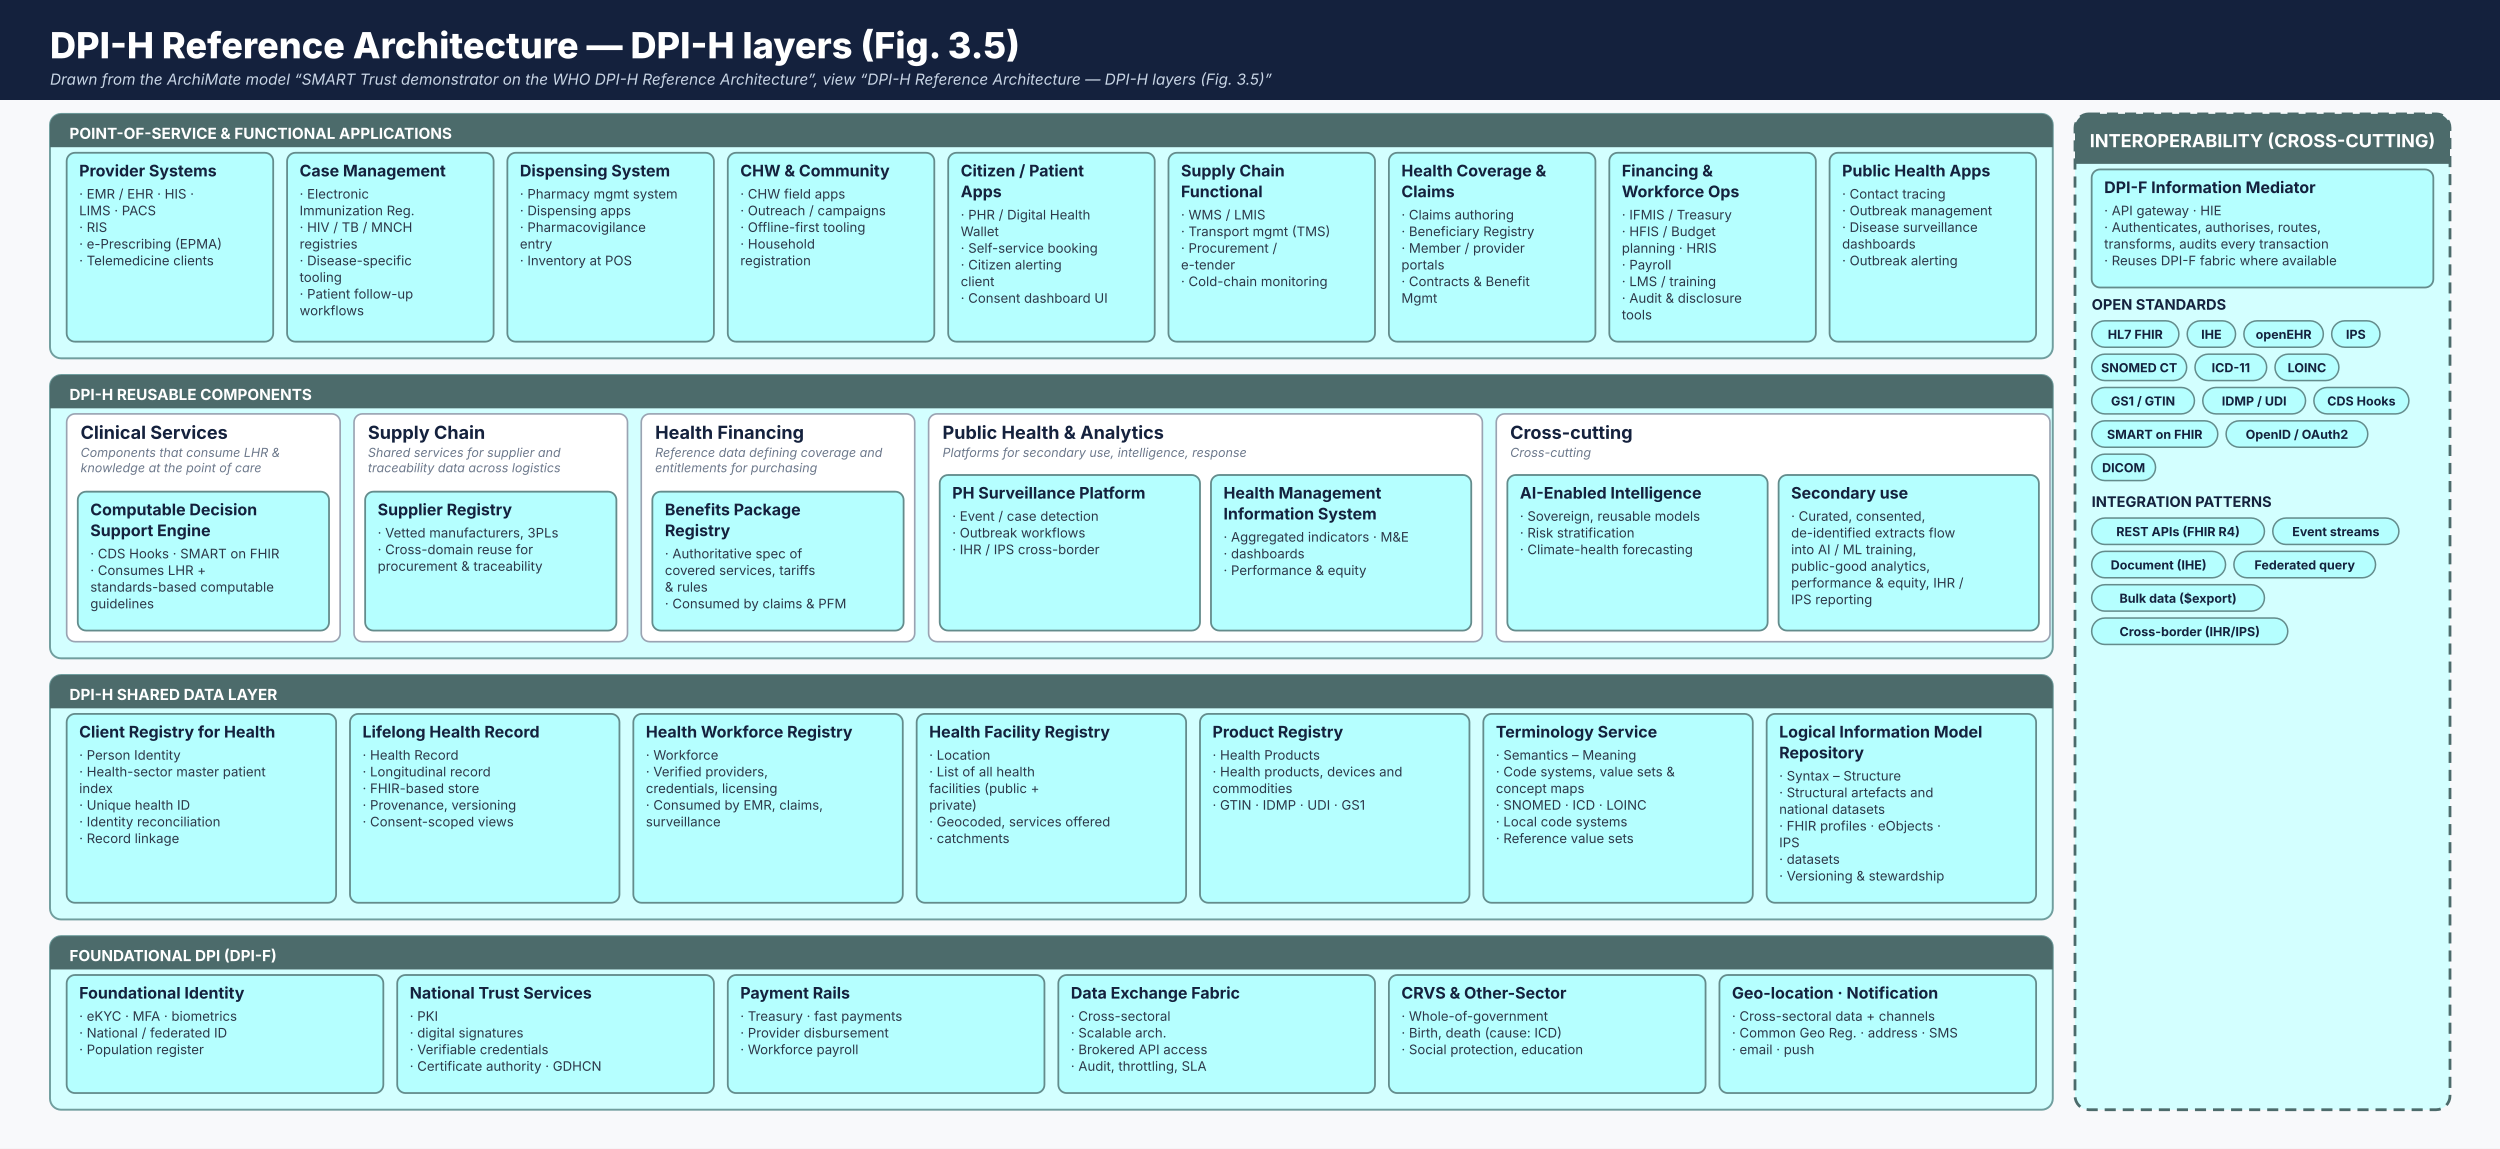
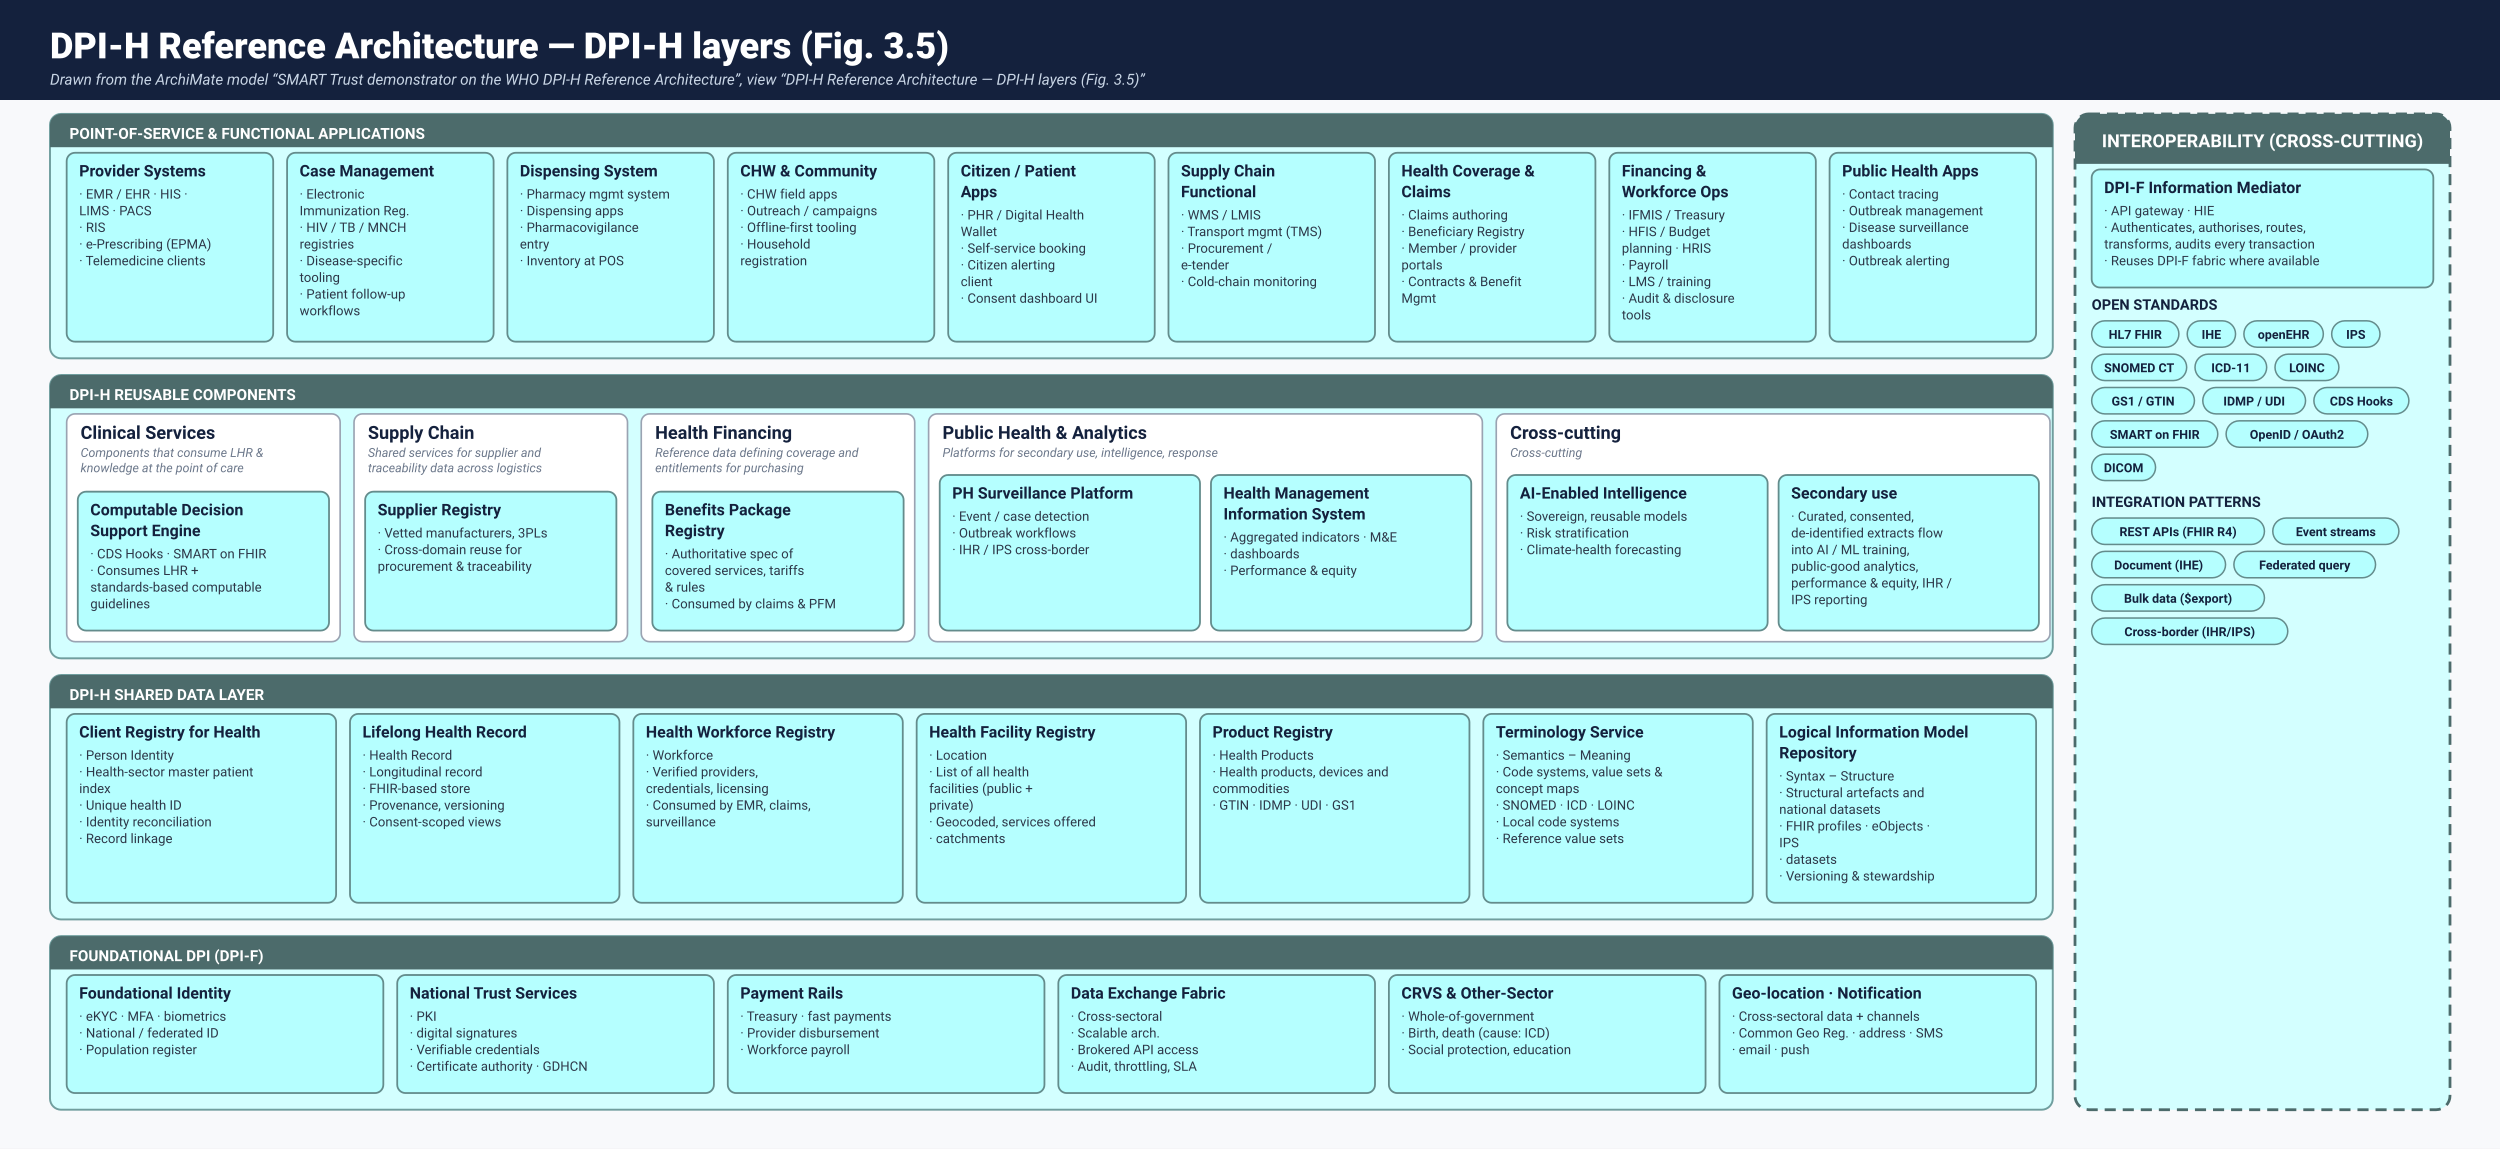
- <svg xmlns="http://www.w3.org/2000/svg" width="1800" height="827" viewBox="0 0 1800 827" font-family="Inter, &quot;Segoe UI&quot;, system-ui, -apple-system, Helvetica, Arial, sans-serif" role="img" aria-label="DPI-H Reference Architecture — DPI-H layers (Fig. 3.5)">
+ <svg xmlns="http://www.w3.org/2000/svg" width="1800" height="827" viewBox="0 0 1800 827" font-family="system-ui, -apple-system, &quot;Segoe UI&quot;, Roboto, &quot;Helvetica Neue&quot;, Arial, &quot;Noto Sans&quot;, sans-serif" role="img" aria-label="DPI-H Reference Architecture — DPI-H layers (Fig. 3.5)">
  <rect width="1800" height="827" fill="#f8f9fb" />
  <rect width="1800" height="72" fill="#14213d" />
  <text x="36" y="42" font-size="26" font-weight="800" fill="#ffffff">DPI-H Reference Architecture — DPI-H layers (Fig. 3.5)</text>
  <text x="36" y="61" font-size="11" fill="#c9d6e6" font-style="italic">Drawn from the ArchiMate model “SMART Trust demonstrator on the WHO DPI-H Reference Architecture”, view “DPI-H Reference Architecture — DPI-H layers (Fig. 3.5)”</text>
  <rect x="36.0" y="82.0" width="1442.0" height="176.0" rx="8" fill="#d3ffff" stroke="#709e9e" stroke-width="1.4" />
  <path d="M36 90 a8 8 0 0 1 8 -8 h1426 a8 8 0 0 1 8 8 v16 h-1442 z" fill="#4c6b6b" />
  <text x="50.0" y="100.0" font-size="11" font-weight="700" fill="#ffffff" text-anchor="start">POINT-OF-SERVICE &amp; FUNCTIONAL APPLICATIONS</text>
  <a href="../../../en/smart-trust-demo/archimate/0.1.0/element/provider-systems/" target="_top">
    <rect x="48.0" y="110.0" width="148.7" height="136.0" rx="6" fill="#b5ffff" stroke="#648c8c" stroke-width="1.3" />
    <text x="57.0" y="127.0" font-size="11.5" font-weight="700" fill="#14213d" text-anchor="start">Provider Systems</text>
    <text x="57.0" y="143.0" font-size="9.5" font-weight="400" fill="#2d3748" text-anchor="start">· EMR / EHR · HIS ·</text>
    <text x="57.0" y="155.0" font-size="9.5" font-weight="400" fill="#2d3748" text-anchor="start">  LIMS · PACS</text>
    <text x="57.0" y="167.0" font-size="9.5" font-weight="400" fill="#2d3748" text-anchor="start">· RIS</text>
    <text x="57.0" y="179.0" font-size="9.5" font-weight="400" fill="#2d3748" text-anchor="start">· e-Prescribing (EPMA)</text>
    <text x="57.0" y="191.0" font-size="9.5" font-weight="400" fill="#2d3748" text-anchor="start">· Telemedicine clients</text>
  </a>
  <a href="../../../en/smart-trust-demo/archimate/0.1.0/element/case-management/" target="_top">
    <rect x="206.7" y="110.0" width="148.7" height="136.0" rx="6" fill="#b5ffff" stroke="#648c8c" stroke-width="1.3" />
    <text x="215.7" y="127.0" font-size="11.5" font-weight="700" fill="#14213d" text-anchor="start">Case Management</text>
    <text x="215.7" y="143.0" font-size="9.5" font-weight="400" fill="#2d3748" text-anchor="start">· Electronic</text>
    <text x="215.7" y="155.0" font-size="9.5" font-weight="400" fill="#2d3748" text-anchor="start">  Immunization Reg.</text>
    <text x="215.7" y="167.0" font-size="9.5" font-weight="400" fill="#2d3748" text-anchor="start">· HIV / TB / MNCH</text>
    <text x="215.7" y="179.0" font-size="9.5" font-weight="400" fill="#2d3748" text-anchor="start">  registries</text>
    <text x="215.7" y="191.0" font-size="9.5" font-weight="400" fill="#2d3748" text-anchor="start">· Disease-specific</text>
    <text x="215.7" y="203.0" font-size="9.5" font-weight="400" fill="#2d3748" text-anchor="start">  tooling</text>
    <text x="215.7" y="215.0" font-size="9.5" font-weight="400" fill="#2d3748" text-anchor="start">· Patient follow-up</text>
    <text x="215.7" y="227.0" font-size="9.5" font-weight="400" fill="#2d3748" text-anchor="start">  workflows</text>
  </a>
  <a href="../../../en/smart-trust-demo/archimate/0.1.0/element/dispensing-system/" target="_top">
    <rect x="365.3" y="110.0" width="148.7" height="136.0" rx="6" fill="#b5ffff" stroke="#648c8c" stroke-width="1.3" />
    <text x="374.3" y="127.0" font-size="11.5" font-weight="700" fill="#14213d" text-anchor="start">Dispensing System</text>
    <text x="374.3" y="143.0" font-size="9.5" font-weight="400" fill="#2d3748" text-anchor="start">· Pharmacy mgmt system</text>
    <text x="374.3" y="155.0" font-size="9.5" font-weight="400" fill="#2d3748" text-anchor="start">· Dispensing apps</text>
    <text x="374.3" y="167.0" font-size="9.5" font-weight="400" fill="#2d3748" text-anchor="start">· Pharmacovigilance</text>
    <text x="374.3" y="179.0" font-size="9.5" font-weight="400" fill="#2d3748" text-anchor="start">  entry</text>
    <text x="374.3" y="191.0" font-size="9.5" font-weight="400" fill="#2d3748" text-anchor="start">· Inventory at POS</text>
  </a>
  <a href="../../../en/smart-trust-demo/archimate/0.1.0/element/chw-community/" target="_top">
    <rect x="524.0" y="110.0" width="148.7" height="136.0" rx="6" fill="#b5ffff" stroke="#648c8c" stroke-width="1.3" />
    <text x="533.0" y="127.0" font-size="11.5" font-weight="700" fill="#14213d" text-anchor="start">CHW &amp; Community</text>
    <text x="533.0" y="143.0" font-size="9.5" font-weight="400" fill="#2d3748" text-anchor="start">· CHW field apps</text>
    <text x="533.0" y="155.0" font-size="9.5" font-weight="400" fill="#2d3748" text-anchor="start">· Outreach / campaigns</text>
    <text x="533.0" y="167.0" font-size="9.5" font-weight="400" fill="#2d3748" text-anchor="start">· Offline-first tooling</text>
    <text x="533.0" y="179.0" font-size="9.5" font-weight="400" fill="#2d3748" text-anchor="start">· Household</text>
    <text x="533.0" y="191.0" font-size="9.5" font-weight="400" fill="#2d3748" text-anchor="start">  registration</text>
  </a>
  <a href="../../../en/smart-trust-demo/archimate/0.1.0/element/citizen-patient-apps/" target="_top">
    <rect x="682.7" y="110.0" width="148.7" height="136.0" rx="6" fill="#b5ffff" stroke="#648c8c" stroke-width="1.3" />
    <text x="691.7" y="127.0" font-size="11.5" font-weight="700" fill="#14213d" text-anchor="start">Citizen / Patient</text>
    <text x="691.7" y="142.0" font-size="11.5" font-weight="700" fill="#14213d" text-anchor="start">Apps</text>
    <text x="691.7" y="158.0" font-size="9.5" font-weight="400" fill="#2d3748" text-anchor="start">· PHR / Digital Health</text>
    <text x="691.7" y="170.0" font-size="9.5" font-weight="400" fill="#2d3748" text-anchor="start">  Wallet</text>
    <text x="691.7" y="182.0" font-size="9.5" font-weight="400" fill="#2d3748" text-anchor="start">· Self-service booking</text>
    <text x="691.7" y="194.0" font-size="9.5" font-weight="400" fill="#2d3748" text-anchor="start">· Citizen alerting</text>
    <text x="691.7" y="206.0" font-size="9.5" font-weight="400" fill="#2d3748" text-anchor="start">  client</text>
    <text x="691.7" y="218.0" font-size="9.5" font-weight="400" fill="#2d3748" text-anchor="start">· Consent dashboard UI</text>
  </a>
  <a href="../../../en/smart-trust-demo/archimate/0.1.0/element/supply-chain-functional/" target="_top">
    <rect x="841.3" y="110.0" width="148.7" height="136.0" rx="6" fill="#b5ffff" stroke="#648c8c" stroke-width="1.3" />
    <text x="850.3" y="127.0" font-size="11.5" font-weight="700" fill="#14213d" text-anchor="start">Supply Chain</text>
    <text x="850.3" y="142.0" font-size="11.5" font-weight="700" fill="#14213d" text-anchor="start">Functional</text>
    <text x="850.3" y="158.0" font-size="9.5" font-weight="400" fill="#2d3748" text-anchor="start">· WMS / LMIS</text>
    <text x="850.3" y="170.0" font-size="9.5" font-weight="400" fill="#2d3748" text-anchor="start">· Transport mgmt (TMS)</text>
    <text x="850.3" y="182.0" font-size="9.5" font-weight="400" fill="#2d3748" text-anchor="start">· Procurement /</text>
    <text x="850.3" y="194.0" font-size="9.5" font-weight="400" fill="#2d3748" text-anchor="start">  e-tender</text>
    <text x="850.3" y="206.0" font-size="9.5" font-weight="400" fill="#2d3748" text-anchor="start">· Cold-chain monitoring</text>
  </a>
  <a href="../../../en/smart-trust-demo/archimate/0.1.0/element/health-coverage-claims/" target="_top">
    <rect x="1000.0" y="110.0" width="148.7" height="136.0" rx="6" fill="#b5ffff" stroke="#648c8c" stroke-width="1.3" />
    <text x="1009.0" y="127.0" font-size="11.5" font-weight="700" fill="#14213d" text-anchor="start">Health Coverage &amp;</text>
    <text x="1009.0" y="142.0" font-size="11.5" font-weight="700" fill="#14213d" text-anchor="start">Claims</text>
    <text x="1009.0" y="158.0" font-size="9.5" font-weight="400" fill="#2d3748" text-anchor="start">· Claims authoring</text>
    <text x="1009.0" y="170.0" font-size="9.5" font-weight="400" fill="#2d3748" text-anchor="start">· Beneficiary Registry</text>
    <text x="1009.0" y="182.0" font-size="9.5" font-weight="400" fill="#2d3748" text-anchor="start">· Member / provider</text>
    <text x="1009.0" y="194.0" font-size="9.5" font-weight="400" fill="#2d3748" text-anchor="start">  portals</text>
    <text x="1009.0" y="206.0" font-size="9.5" font-weight="400" fill="#2d3748" text-anchor="start">· Contracts &amp; Benefit</text>
    <text x="1009.0" y="218.0" font-size="9.5" font-weight="400" fill="#2d3748" text-anchor="start">  Mgmt</text>
  </a>
  <a href="../../../en/smart-trust-demo/archimate/0.1.0/element/financing-workforce-ops/" target="_top">
    <rect x="1158.7" y="110.0" width="148.7" height="136.0" rx="6" fill="#b5ffff" stroke="#648c8c" stroke-width="1.3" />
    <text x="1167.7" y="127.0" font-size="11.5" font-weight="700" fill="#14213d" text-anchor="start">Financing &amp;</text>
    <text x="1167.7" y="142.0" font-size="11.5" font-weight="700" fill="#14213d" text-anchor="start">Workforce Ops</text>
    <text x="1167.7" y="158.0" font-size="9.5" font-weight="400" fill="#2d3748" text-anchor="start">· IFMIS / Treasury</text>
    <text x="1167.7" y="170.0" font-size="9.5" font-weight="400" fill="#2d3748" text-anchor="start">· HFIS / Budget</text>
    <text x="1167.7" y="182.0" font-size="9.5" font-weight="400" fill="#2d3748" text-anchor="start">  planning · HRIS</text>
    <text x="1167.7" y="194.0" font-size="9.5" font-weight="400" fill="#2d3748" text-anchor="start">· Payroll</text>
    <text x="1167.7" y="206.0" font-size="9.5" font-weight="400" fill="#2d3748" text-anchor="start">· LMS / training</text>
    <text x="1167.7" y="218.0" font-size="9.5" font-weight="400" fill="#2d3748" text-anchor="start">· Audit &amp; disclosure</text>
    <text x="1167.7" y="230.0" font-size="9.5" font-weight="400" fill="#2d3748" text-anchor="start">  tools</text>
  </a>
  <a href="../../../en/smart-trust-demo/archimate/0.1.0/element/public-health-apps/" target="_top">
    <rect x="1317.3" y="110.0" width="148.7" height="136.0" rx="6" fill="#b5ffff" stroke="#648c8c" stroke-width="1.3" />
    <text x="1326.3" y="127.0" font-size="11.5" font-weight="700" fill="#14213d" text-anchor="start">Public Health Apps</text>
    <text x="1326.3" y="143.0" font-size="9.5" font-weight="400" fill="#2d3748" text-anchor="start">· Contact tracing</text>
    <text x="1326.3" y="155.0" font-size="9.5" font-weight="400" fill="#2d3748" text-anchor="start">· Outbreak management</text>
    <text x="1326.3" y="167.0" font-size="9.5" font-weight="400" fill="#2d3748" text-anchor="start">· Disease surveillance</text>
    <text x="1326.3" y="179.0" font-size="9.5" font-weight="400" fill="#2d3748" text-anchor="start">  dashboards</text>
    <text x="1326.3" y="191.0" font-size="9.5" font-weight="400" fill="#2d3748" text-anchor="start">· Outbreak alerting</text>
  </a>
  <rect x="36.0" y="270.0" width="1442.0" height="204.0" rx="8" fill="#d3ffff" stroke="#709e9e" stroke-width="1.4" />
  <path d="M36 278 a8 8 0 0 1 8 -8 h1426 a8 8 0 0 1 8 8 v16 h-1442 z" fill="#4c6b6b" />
  <text x="50.0" y="288.0" font-size="11" font-weight="700" fill="#ffffff" text-anchor="start">DPI-H REUSABLE COMPONENTS</text>
  <rect x="48.0" y="298.0" width="196.9" height="164.0" rx="6" fill="#ffffff" stroke="#9aa3b2" stroke-width="1.2" />
  <text x="58.0" y="316.0" font-size="13" font-weight="700" fill="#14213d" text-anchor="start">Clinical Services</text>
  <text x="58.0" y="329.0" font-size="9" font-weight="400" fill="#6b778a" text-anchor="start" font-style="italic">Components that consume LHR &amp;</text>
  <text x="58.0" y="340.0" font-size="9" font-weight="400" fill="#6b778a" text-anchor="start" font-style="italic">knowledge at the point of care</text>
  <a href="../../../en/smart-trust-demo/archimate/0.1.0/element/computable-decision-support-engine/" target="_top">
    <rect x="56.0" y="354.0" width="180.9" height="100.0" rx="6" fill="#b5ffff" stroke="#648c8c" stroke-width="1.3" />
    <text x="65.0" y="371.0" font-size="11.5" font-weight="700" fill="#14213d" text-anchor="start">Computable Decision</text>
    <text x="65.0" y="386.0" font-size="11.5" font-weight="700" fill="#14213d" text-anchor="start">Support Engine</text>
    <text x="65.0" y="402.0" font-size="9.5" font-weight="400" fill="#2d3748" text-anchor="start">· CDS Hooks · SMART on FHIR</text>
    <text x="65.0" y="414.0" font-size="9.5" font-weight="400" fill="#2d3748" text-anchor="start">· Consumes LHR +</text>
    <text x="65.0" y="426.0" font-size="9.5" font-weight="400" fill="#2d3748" text-anchor="start">  standards-based computable</text>
    <text x="65.0" y="438.0" font-size="9.5" font-weight="400" fill="#2d3748" text-anchor="start">  guidelines</text>
  </a>
  <rect x="254.9" y="298.0" width="196.9" height="164.0" rx="6" fill="#ffffff" stroke="#9aa3b2" stroke-width="1.2" />
  <text x="264.9" y="316.0" font-size="13" font-weight="700" fill="#14213d" text-anchor="start">Supply Chain</text>
  <text x="264.9" y="329.0" font-size="9" font-weight="400" fill="#6b778a" text-anchor="start" font-style="italic">Shared services for supplier and</text>
  <text x="264.9" y="340.0" font-size="9" font-weight="400" fill="#6b778a" text-anchor="start" font-style="italic">traceability data across logistics</text>
  <a href="../../../en/smart-trust-demo/archimate/0.1.0/element/supplier-registry/" target="_top">
    <rect x="262.9" y="354.0" width="180.9" height="100.0" rx="6" fill="#b5ffff" stroke="#648c8c" stroke-width="1.3" />
    <text x="271.9" y="371.0" font-size="11.5" font-weight="700" fill="#14213d" text-anchor="start">Supplier Registry</text>
    <text x="271.9" y="387.0" font-size="9.5" font-weight="400" fill="#2d3748" text-anchor="start">· Vetted manufacturers, 3PLs</text>
    <text x="271.9" y="399.0" font-size="9.5" font-weight="400" fill="#2d3748" text-anchor="start">· Cross-domain reuse for</text>
    <text x="271.9" y="411.0" font-size="9.5" font-weight="400" fill="#2d3748" text-anchor="start">  procurement &amp; traceability</text>
  </a>
  <rect x="461.7" y="298.0" width="196.9" height="164.0" rx="6" fill="#ffffff" stroke="#9aa3b2" stroke-width="1.2" />
  <text x="471.7" y="316.0" font-size="13" font-weight="700" fill="#14213d" text-anchor="start">Health Financing</text>
  <text x="471.7" y="329.0" font-size="9" font-weight="400" fill="#6b778a" text-anchor="start" font-style="italic">Reference data defining coverage and</text>
  <text x="471.7" y="340.0" font-size="9" font-weight="400" fill="#6b778a" text-anchor="start" font-style="italic">entitlements for purchasing</text>
  <a href="../../../en/smart-trust-demo/archimate/0.1.0/element/benefits-package-registry/" target="_top">
    <rect x="469.7" y="354.0" width="180.9" height="100.0" rx="6" fill="#b5ffff" stroke="#648c8c" stroke-width="1.3" />
    <text x="478.7" y="371.0" font-size="11.5" font-weight="700" fill="#14213d" text-anchor="start">Benefits Package</text>
    <text x="478.7" y="386.0" font-size="11.5" font-weight="700" fill="#14213d" text-anchor="start">Registry</text>
    <text x="478.7" y="402.0" font-size="9.5" font-weight="400" fill="#2d3748" text-anchor="start">· Authoritative spec of</text>
    <text x="478.7" y="414.0" font-size="9.5" font-weight="400" fill="#2d3748" text-anchor="start">  covered services, tariffs</text>
    <text x="478.7" y="426.0" font-size="9.5" font-weight="400" fill="#2d3748" text-anchor="start">  &amp; rules</text>
    <text x="478.7" y="438.0" font-size="9.5" font-weight="400" fill="#2d3748" text-anchor="start">· Consumed by claims &amp; PFM</text>
  </a>
  <rect x="668.6" y="298.0" width="398.7" height="164.0" rx="6" fill="#ffffff" stroke="#9aa3b2" stroke-width="1.2" />
  <text x="678.6" y="316.0" font-size="13" font-weight="700" fill="#14213d" text-anchor="start">Public Health &amp; Analytics</text>
  <text x="678.6" y="329.0" font-size="9" font-weight="400" fill="#6b778a" text-anchor="start" font-style="italic">Platforms for secondary use, intelligence, response</text>
  <a href="../../../en/smart-trust-demo/archimate/0.1.0/element/ph-surveillance-platform/" target="_top">
    <rect x="676.6" y="342.0" width="187.4" height="112.0" rx="6" fill="#b5ffff" stroke="#648c8c" stroke-width="1.3" />
    <text x="685.6" y="359.0" font-size="11.5" font-weight="700" fill="#14213d" text-anchor="start">PH Surveillance Platform</text>
    <text x="685.6" y="375.0" font-size="9.5" font-weight="400" fill="#2d3748" text-anchor="start">· Event / case detection</text>
    <text x="685.6" y="387.0" font-size="9.5" font-weight="400" fill="#2d3748" text-anchor="start">· Outbreak workflows</text>
    <text x="685.6" y="399.0" font-size="9.5" font-weight="400" fill="#2d3748" text-anchor="start">· IHR / IPS cross-border</text>
  </a>
  <a href="../../../en/smart-trust-demo/archimate/0.1.0/element/health-management-information-system/" target="_top">
    <rect x="871.9" y="342.0" width="187.4" height="112.0" rx="6" fill="#b5ffff" stroke="#648c8c" stroke-width="1.3" />
    <text x="880.9" y="359.0" font-size="11.5" font-weight="700" fill="#14213d" text-anchor="start">Health Management</text>
    <text x="880.9" y="374.0" font-size="11.5" font-weight="700" fill="#14213d" text-anchor="start">Information System</text>
    <text x="880.9" y="390.0" font-size="9.5" font-weight="400" fill="#2d3748" text-anchor="start">· Aggregated indicators · M&amp;E</text>
    <text x="880.9" y="402.0" font-size="9.5" font-weight="400" fill="#2d3748" text-anchor="start">· dashboards</text>
    <text x="880.9" y="414.0" font-size="9.5" font-weight="400" fill="#2d3748" text-anchor="start">· Performance &amp; equity</text>
  </a>
  <rect x="1077.3" y="298.0" width="398.7" height="164.0" rx="6" fill="#ffffff" stroke="#9aa3b2" stroke-width="1.2" />
  <text x="1087.3" y="316.0" font-size="13" font-weight="700" fill="#14213d" text-anchor="start">Cross-cutting</text>
  <text x="1087.3" y="329.0" font-size="9" font-weight="400" fill="#6b778a" text-anchor="start" font-style="italic">Cross-cutting</text>
  <a href="../../../en/smart-trust-demo/archimate/0.1.0/element/ai-enabled-intelligence/" target="_top">
    <rect x="1085.3" y="342.0" width="187.4" height="112.0" rx="6" fill="#b5ffff" stroke="#648c8c" stroke-width="1.3" />
    <text x="1094.3" y="359.0" font-size="11.5" font-weight="700" fill="#14213d" text-anchor="start">AI-Enabled Intelligence</text>
    <text x="1094.3" y="375.0" font-size="9.5" font-weight="400" fill="#2d3748" text-anchor="start">· Sovereign, reusable models</text>
    <text x="1094.3" y="387.0" font-size="9.5" font-weight="400" fill="#2d3748" text-anchor="start">· Risk stratification</text>
    <text x="1094.3" y="399.0" font-size="9.5" font-weight="400" fill="#2d3748" text-anchor="start">· Climate-health forecasting</text>
  </a>
  <a href="../../../en/smart-trust-demo/archimate/0.1.0/element/secondary-use/" target="_top">
    <rect x="1280.6" y="342.0" width="187.4" height="112.0" rx="6" fill="#b5ffff" stroke="#648c8c" stroke-width="1.3" />
    <text x="1289.6" y="359.0" font-size="11.5" font-weight="700" fill="#14213d" text-anchor="start">Secondary use</text>
    <text x="1289.6" y="375.0" font-size="9.5" font-weight="400" fill="#2d3748" text-anchor="start">· Curated, consented,</text>
    <text x="1289.6" y="387.0" font-size="9.5" font-weight="400" fill="#2d3748" text-anchor="start">  de-identified extracts flow</text>
    <text x="1289.6" y="399.0" font-size="9.5" font-weight="400" fill="#2d3748" text-anchor="start">  into AI / ML training,</text>
    <text x="1289.6" y="411.0" font-size="9.5" font-weight="400" fill="#2d3748" text-anchor="start">  public-good analytics,</text>
    <text x="1289.6" y="423.0" font-size="9.5" font-weight="400" fill="#2d3748" text-anchor="start">  performance &amp; equity, IHR /</text>
    <text x="1289.6" y="435.0" font-size="9.5" font-weight="400" fill="#2d3748" text-anchor="start">  IPS reporting</text>
  </a>
  <rect x="36.0" y="486.0" width="1442.0" height="176.0" rx="8" fill="#d3ffff" stroke="#709e9e" stroke-width="1.4" />
  <path d="M36 494 a8 8 0 0 1 8 -8 h1426 a8 8 0 0 1 8 8 v16 h-1442 z" fill="#4c6b6b" />
  <text x="50.0" y="504.0" font-size="11" font-weight="700" fill="#ffffff" text-anchor="start">DPI-H SHARED DATA LAYER</text>
  <a href="../../../en/smart-trust-demo/archimate/0.1.0/element/client-registry-for-health/" target="_top">
    <rect x="48.0" y="514.0" width="194.0" height="136.0" rx="6" fill="#b5ffff" stroke="#648c8c" stroke-width="1.3" />
    <text x="57.0" y="531.0" font-size="11.5" font-weight="700" fill="#14213d" text-anchor="start">Client Registry for Health</text>
    <text x="57.0" y="547.0" font-size="9.5" font-weight="400" fill="#2d3748" text-anchor="start">· Person Identity</text>
    <text x="57.0" y="559.0" font-size="9.5" font-weight="400" fill="#2d3748" text-anchor="start">· Health-sector master patient</text>
    <text x="57.0" y="571.0" font-size="9.5" font-weight="400" fill="#2d3748" text-anchor="start">  index</text>
    <text x="57.0" y="583.0" font-size="9.5" font-weight="400" fill="#2d3748" text-anchor="start">· Unique health ID</text>
    <text x="57.0" y="595.0" font-size="9.5" font-weight="400" fill="#2d3748" text-anchor="start">· Identity reconciliation</text>
    <text x="57.0" y="607.0" font-size="9.5" font-weight="400" fill="#2d3748" text-anchor="start">· Record linkage</text>
  </a>
  <a href="../../../en/smart-trust-demo/archimate/0.1.0/element/lifelong-health-record/" target="_top">
    <rect x="252.0" y="514.0" width="194.0" height="136.0" rx="6" fill="#b5ffff" stroke="#648c8c" stroke-width="1.3" />
    <text x="261.0" y="531.0" font-size="11.5" font-weight="700" fill="#14213d" text-anchor="start">Lifelong Health Record</text>
    <text x="261.0" y="547.0" font-size="9.5" font-weight="400" fill="#2d3748" text-anchor="start">· Health Record</text>
    <text x="261.0" y="559.0" font-size="9.5" font-weight="400" fill="#2d3748" text-anchor="start">· Longitudinal record</text>
    <text x="261.0" y="571.0" font-size="9.5" font-weight="400" fill="#2d3748" text-anchor="start">· FHIR-based store</text>
    <text x="261.0" y="583.0" font-size="9.5" font-weight="400" fill="#2d3748" text-anchor="start">· Provenance, versioning</text>
    <text x="261.0" y="595.0" font-size="9.5" font-weight="400" fill="#2d3748" text-anchor="start">· Consent-scoped views</text>
  </a>
  <a href="../../../en/smart-trust-demo/archimate/0.1.0/element/health-workforce-registry/" target="_top">
    <rect x="456.0" y="514.0" width="194.0" height="136.0" rx="6" fill="#b5ffff" stroke="#648c8c" stroke-width="1.3" />
    <text x="465.0" y="531.0" font-size="11.5" font-weight="700" fill="#14213d" text-anchor="start">Health Workforce Registry</text>
    <text x="465.0" y="547.0" font-size="9.5" font-weight="400" fill="#2d3748" text-anchor="start">· Workforce</text>
    <text x="465.0" y="559.0" font-size="9.5" font-weight="400" fill="#2d3748" text-anchor="start">· Verified providers,</text>
    <text x="465.0" y="571.0" font-size="9.5" font-weight="400" fill="#2d3748" text-anchor="start">  credentials, licensing</text>
    <text x="465.0" y="583.0" font-size="9.5" font-weight="400" fill="#2d3748" text-anchor="start">· Consumed by EMR, claims,</text>
    <text x="465.0" y="595.0" font-size="9.5" font-weight="400" fill="#2d3748" text-anchor="start">  surveillance</text>
  </a>
  <a href="../../../en/smart-trust-demo/archimate/0.1.0/element/health-facility-registry/" target="_top">
    <rect x="660.0" y="514.0" width="194.0" height="136.0" rx="6" fill="#b5ffff" stroke="#648c8c" stroke-width="1.3" />
    <text x="669.0" y="531.0" font-size="11.5" font-weight="700" fill="#14213d" text-anchor="start">Health Facility Registry</text>
    <text x="669.0" y="547.0" font-size="9.5" font-weight="400" fill="#2d3748" text-anchor="start">· Location</text>
    <text x="669.0" y="559.0" font-size="9.5" font-weight="400" fill="#2d3748" text-anchor="start">· List of all health</text>
    <text x="669.0" y="571.0" font-size="9.5" font-weight="400" fill="#2d3748" text-anchor="start">  facilities (public +</text>
    <text x="669.0" y="583.0" font-size="9.5" font-weight="400" fill="#2d3748" text-anchor="start">  private)</text>
    <text x="669.0" y="595.0" font-size="9.5" font-weight="400" fill="#2d3748" text-anchor="start">· Geocoded, services offered</text>
    <text x="669.0" y="607.0" font-size="9.5" font-weight="400" fill="#2d3748" text-anchor="start">· catchments</text>
  </a>
  <a href="../../../en/smart-trust-demo/archimate/0.1.0/element/product-registry/" target="_top">
    <rect x="864.0" y="514.0" width="194.0" height="136.0" rx="6" fill="#b5ffff" stroke="#648c8c" stroke-width="1.3" />
    <text x="873.0" y="531.0" font-size="11.5" font-weight="700" fill="#14213d" text-anchor="start">Product Registry</text>
    <text x="873.0" y="547.0" font-size="9.5" font-weight="400" fill="#2d3748" text-anchor="start">· Health Products</text>
    <text x="873.0" y="559.0" font-size="9.5" font-weight="400" fill="#2d3748" text-anchor="start">· Health products, devices and</text>
    <text x="873.0" y="571.0" font-size="9.5" font-weight="400" fill="#2d3748" text-anchor="start">  commodities</text>
    <text x="873.0" y="583.0" font-size="9.5" font-weight="400" fill="#2d3748" text-anchor="start">· GTIN · IDMP · UDI · GS1</text>
  </a>
  <a href="../../../en/smart-trust-demo/archimate/0.1.0/element/terminology-service/" target="_top">
    <rect x="1068.0" y="514.0" width="194.0" height="136.0" rx="6" fill="#b5ffff" stroke="#648c8c" stroke-width="1.3" />
    <text x="1077.0" y="531.0" font-size="11.5" font-weight="700" fill="#14213d" text-anchor="start">Terminology Service</text>
    <text x="1077.0" y="547.0" font-size="9.5" font-weight="400" fill="#2d3748" text-anchor="start">· Semantics – Meaning</text>
    <text x="1077.0" y="559.0" font-size="9.5" font-weight="400" fill="#2d3748" text-anchor="start">· Code systems, value sets &amp;</text>
    <text x="1077.0" y="571.0" font-size="9.5" font-weight="400" fill="#2d3748" text-anchor="start">  concept maps</text>
    <text x="1077.0" y="583.0" font-size="9.5" font-weight="400" fill="#2d3748" text-anchor="start">· SNOMED · ICD · LOINC</text>
    <text x="1077.0" y="595.0" font-size="9.5" font-weight="400" fill="#2d3748" text-anchor="start">· Local code systems</text>
    <text x="1077.0" y="607.0" font-size="9.5" font-weight="400" fill="#2d3748" text-anchor="start">· Reference value sets</text>
  </a>
  <a href="../../../en/smart-trust-demo/archimate/0.1.0/element/logical-information-model-repository/" target="_top">
    <rect x="1272.0" y="514.0" width="194.0" height="136.0" rx="6" fill="#b5ffff" stroke="#648c8c" stroke-width="1.3" />
    <text x="1281.0" y="531.0" font-size="11.5" font-weight="700" fill="#14213d" text-anchor="start">Logical Information Model</text>
    <text x="1281.0" y="546.0" font-size="11.5" font-weight="700" fill="#14213d" text-anchor="start">Repository</text>
    <text x="1281.0" y="562.0" font-size="9.5" font-weight="400" fill="#2d3748" text-anchor="start">· Syntax – Structure</text>
    <text x="1281.0" y="574.0" font-size="9.5" font-weight="400" fill="#2d3748" text-anchor="start">· Structural artefacts and</text>
    <text x="1281.0" y="586.0" font-size="9.5" font-weight="400" fill="#2d3748" text-anchor="start">  national datasets</text>
    <text x="1281.0" y="598.0" font-size="9.5" font-weight="400" fill="#2d3748" text-anchor="start">· FHIR profiles · eObjects ·</text>
    <text x="1281.0" y="610.0" font-size="9.5" font-weight="400" fill="#2d3748" text-anchor="start">  IPS</text>
    <text x="1281.0" y="622.0" font-size="9.5" font-weight="400" fill="#2d3748" text-anchor="start">· datasets</text>
    <text x="1281.0" y="634.0" font-size="9.5" font-weight="400" fill="#2d3748" text-anchor="start">· Versioning &amp; stewardship</text>
  </a>
  <rect x="36.0" y="674.0" width="1442.0" height="125.0" rx="8" fill="#d3ffff" stroke="#709e9e" stroke-width="1.4" />
  <path d="M36 682 a8 8 0 0 1 8 -8 h1426 a8 8 0 0 1 8 8 v16 h-1442 z" fill="#4c6b6b" />
  <text x="50.0" y="692.0" font-size="11" font-weight="700" fill="#ffffff" text-anchor="start">FOUNDATIONAL DPI (DPI-F)</text>
  <a href="../../../en/smart-trust-demo/archimate/0.1.0/element/foundational-identity/" target="_top">
    <rect x="48.0" y="702.0" width="228.0" height="85.0" rx="6" fill="#b5ffff" stroke="#648c8c" stroke-width="1.3" />
    <text x="57.0" y="719.0" font-size="11.5" font-weight="700" fill="#14213d" text-anchor="start">Foundational Identity</text>
    <text x="57.0" y="735.0" font-size="9.5" font-weight="400" fill="#2d3748" text-anchor="start">· eKYC · MFA · biometrics</text>
    <text x="57.0" y="747.0" font-size="9.5" font-weight="400" fill="#2d3748" text-anchor="start">· National / federated ID</text>
    <text x="57.0" y="759.0" font-size="9.5" font-weight="400" fill="#2d3748" text-anchor="start">· Population register</text>
  </a>
  <a href="../../../en/smart-trust-demo/archimate/0.1.0/element/national-trust-services/" target="_top">
    <rect x="286.0" y="702.0" width="228.0" height="85.0" rx="6" fill="#b5ffff" stroke="#648c8c" stroke-width="1.3" />
    <text x="295.0" y="719.0" font-size="11.5" font-weight="700" fill="#14213d" text-anchor="start">National Trust Services</text>
    <text x="295.0" y="735.0" font-size="9.5" font-weight="400" fill="#2d3748" text-anchor="start">· PKI</text>
    <text x="295.0" y="747.0" font-size="9.5" font-weight="400" fill="#2d3748" text-anchor="start">· digital signatures</text>
    <text x="295.0" y="759.0" font-size="9.5" font-weight="400" fill="#2d3748" text-anchor="start">· Verifiable credentials</text>
    <text x="295.0" y="771.0" font-size="9.5" font-weight="400" fill="#2d3748" text-anchor="start">· Certificate authority · GDHCN</text>
  </a>
  <a href="../../../en/smart-trust-demo/archimate/0.1.0/element/payment-rails/" target="_top">
    <rect x="524.0" y="702.0" width="228.0" height="85.0" rx="6" fill="#b5ffff" stroke="#648c8c" stroke-width="1.3" />
    <text x="533.0" y="719.0" font-size="11.5" font-weight="700" fill="#14213d" text-anchor="start">Payment Rails</text>
    <text x="533.0" y="735.0" font-size="9.5" font-weight="400" fill="#2d3748" text-anchor="start">· Treasury · fast payments</text>
    <text x="533.0" y="747.0" font-size="9.5" font-weight="400" fill="#2d3748" text-anchor="start">· Provider disbursement</text>
    <text x="533.0" y="759.0" font-size="9.5" font-weight="400" fill="#2d3748" text-anchor="start">· Workforce payroll</text>
  </a>
  <a href="../../../en/smart-trust-demo/archimate/0.1.0/element/data-exchange-fabric/" target="_top">
    <rect x="762.0" y="702.0" width="228.0" height="85.0" rx="6" fill="#b5ffff" stroke="#648c8c" stroke-width="1.3" />
    <text x="771.0" y="719.0" font-size="11.5" font-weight="700" fill="#14213d" text-anchor="start">Data Exchange Fabric</text>
    <text x="771.0" y="735.0" font-size="9.5" font-weight="400" fill="#2d3748" text-anchor="start">· Cross-sectoral</text>
    <text x="771.0" y="747.0" font-size="9.5" font-weight="400" fill="#2d3748" text-anchor="start">· Scalable arch.</text>
    <text x="771.0" y="759.0" font-size="9.5" font-weight="400" fill="#2d3748" text-anchor="start">· Brokered API access</text>
    <text x="771.0" y="771.0" font-size="9.5" font-weight="400" fill="#2d3748" text-anchor="start">· Audit, throttling, SLA</text>
  </a>
  <a href="../../../en/smart-trust-demo/archimate/0.1.0/element/crvs-other-sector/" target="_top">
    <rect x="1000.0" y="702.0" width="228.0" height="85.0" rx="6" fill="#b5ffff" stroke="#648c8c" stroke-width="1.3" />
    <text x="1009.0" y="719.0" font-size="11.5" font-weight="700" fill="#14213d" text-anchor="start">CRVS &amp; Other-Sector</text>
    <text x="1009.0" y="735.0" font-size="9.5" font-weight="400" fill="#2d3748" text-anchor="start">· Whole-of-government</text>
    <text x="1009.0" y="747.0" font-size="9.5" font-weight="400" fill="#2d3748" text-anchor="start">· Birth, death (cause: ICD)</text>
    <text x="1009.0" y="759.0" font-size="9.5" font-weight="400" fill="#2d3748" text-anchor="start">· Social protection, education</text>
  </a>
  <a href="../../../en/smart-trust-demo/archimate/0.1.0/element/geo-location-notification/" target="_top">
    <rect x="1238.0" y="702.0" width="228.0" height="85.0" rx="6" fill="#b5ffff" stroke="#648c8c" stroke-width="1.3" />
    <text x="1247.0" y="719.0" font-size="11.5" font-weight="700" fill="#14213d" text-anchor="start">Geo-location · Notification</text>
    <text x="1247.0" y="735.0" font-size="9.5" font-weight="400" fill="#2d3748" text-anchor="start">· Cross-sectoral data + channels</text>
    <text x="1247.0" y="747.0" font-size="9.5" font-weight="400" fill="#2d3748" text-anchor="start">· Common Geo Reg. · address · SMS</text>
    <text x="1247.0" y="759.0" font-size="9.5" font-weight="400" fill="#2d3748" text-anchor="start">· email · push</text>
  </a>
  <rect x="1494.0" y="82.0" width="270.0" height="717.0" rx="10" fill="#d3ffff" stroke="#4c6b6b" stroke-width="2" stroke-dasharray="8 5" />
  <path d="M1494 92 a10 10 0 0 1 10 -10 h250 a10 10 0 0 1 10 10 v26 h-270 z" fill="#4c6b6b" />
  <text x="1629.0" y="106.0" font-size="13" font-weight="700" fill="#ffffff" text-anchor="middle">INTEROPERABILITY (CROSS-CUTTING)</text>
  <a href="../../../en/smart-trust-demo/archimate/0.1.0/element/dpi-f-information-mediator/" target="_top">
    <rect x="1506.0" y="122.0" width="246.0" height="85.0" rx="6" fill="#b5ffff" stroke="#648c8c" stroke-width="1.3" />
    <text x="1515.0" y="139.0" font-size="11.5" font-weight="700" fill="#14213d" text-anchor="start">DPI-F Information Mediator</text>
    <text x="1515.0" y="155.0" font-size="9.5" font-weight="400" fill="#2d3748" text-anchor="start">· API gateway · HIE</text>
    <text x="1515.0" y="167.0" font-size="9.5" font-weight="400" fill="#2d3748" text-anchor="start">· Authenticates, authorises, routes,</text>
    <text x="1515.0" y="179.0" font-size="9.5" font-weight="400" fill="#2d3748" text-anchor="start">  transforms, audits every transaction</text>
    <text x="1515.0" y="191.0" font-size="9.5" font-weight="400" fill="#2d3748" text-anchor="start">· Reuses DPI-F fabric where available</text>
  </a>
  <text x="1506.0" y="223.0" font-size="10.5" font-weight="700" fill="#14213d" text-anchor="start">OPEN STANDARDS</text>
  <rect x="1506.0" y="231.0" width="62.8" height="19" rx="9.5" fill="#b5ffff" stroke="#648c8c" stroke-width="1.1" />
  <text x="1537.4" y="244.0" font-size="9" font-weight="700" fill="#14213d" text-anchor="middle">HL7 FHIR</text>
  <rect x="1574.8" y="231.0" width="34.8" height="19" rx="9.5" fill="#b5ffff" stroke="#648c8c" stroke-width="1.1" />
  <text x="1592.2" y="244.0" font-size="9" font-weight="700" fill="#14213d" text-anchor="middle">IHE</text>
  <rect x="1615.6" y="231.0" width="57.2" height="19" rx="9.5" fill="#b5ffff" stroke="#648c8c" stroke-width="1.1" />
  <text x="1644.2" y="244.0" font-size="9" font-weight="700" fill="#14213d" text-anchor="middle">openEHR</text>
  <rect x="1678.8" y="231.0" width="34.8" height="19" rx="9.5" fill="#b5ffff" stroke="#648c8c" stroke-width="1.1" />
  <text x="1696.2" y="244.0" font-size="9" font-weight="700" fill="#14213d" text-anchor="middle">IPS</text>
  <rect x="1506.0" y="255.0" width="68.4" height="19" rx="9.5" fill="#b5ffff" stroke="#648c8c" stroke-width="1.1" />
  <text x="1540.2" y="268.0" font-size="9" font-weight="700" fill="#14213d" text-anchor="middle">SNOMED CT</text>
  <rect x="1580.4" y="255.0" width="51.6" height="19" rx="9.5" fill="#b5ffff" stroke="#648c8c" stroke-width="1.1" />
  <text x="1606.2" y="268.0" font-size="9" font-weight="700" fill="#14213d" text-anchor="middle">ICD-11</text>
  <rect x="1638.0" y="255.0" width="46.0" height="19" rx="9.5" fill="#b5ffff" stroke="#648c8c" stroke-width="1.1" />
  <text x="1661.0" y="268.0" font-size="9" font-weight="700" fill="#14213d" text-anchor="middle">LOINC</text>
  <rect x="1506.0" y="279.0" width="74.0" height="19" rx="9.5" fill="#b5ffff" stroke="#648c8c" stroke-width="1.1" />
  <text x="1543.0" y="292.0" font-size="9" font-weight="700" fill="#14213d" text-anchor="middle">GS1 / GTIN</text>
  <rect x="1586.0" y="279.0" width="74.0" height="19" rx="9.5" fill="#b5ffff" stroke="#648c8c" stroke-width="1.1" />
  <text x="1623.0" y="292.0" font-size="9" font-weight="700" fill="#14213d" text-anchor="middle">IDMP / UDI</text>
  <rect x="1666.0" y="279.0" width="68.4" height="19" rx="9.5" fill="#b5ffff" stroke="#648c8c" stroke-width="1.1" />
  <text x="1700.2" y="292.0" font-size="9" font-weight="700" fill="#14213d" text-anchor="middle">CDS Hooks</text>
  <rect x="1506.0" y="303.0" width="90.8" height="19" rx="9.5" fill="#b5ffff" stroke="#648c8c" stroke-width="1.1" />
  <text x="1551.4" y="316.0" font-size="9" font-weight="700" fill="#14213d" text-anchor="middle">SMART on FHIR</text>
  <rect x="1602.8" y="303.0" width="102.0" height="19" rx="9.5" fill="#b5ffff" stroke="#648c8c" stroke-width="1.1" />
  <text x="1653.8" y="316.0" font-size="9" font-weight="700" fill="#14213d" text-anchor="middle">OpenID / OAuth2</text>
  <rect x="1506.0" y="327.0" width="46.0" height="19" rx="9.5" fill="#b5ffff" stroke="#648c8c" stroke-width="1.1" />
  <text x="1529.0" y="340.0" font-size="9" font-weight="700" fill="#14213d" text-anchor="middle">DICOM</text>
  <text x="1506.0" y="365.0" font-size="10.5" font-weight="700" fill="#14213d" text-anchor="start">INTEGRATION PATTERNS</text>
  <rect x="1506.0" y="373.0" width="124.4" height="19" rx="9.5" fill="#b5ffff" stroke="#648c8c" stroke-width="1.1" />
  <text x="1568.2" y="386.0" font-size="9" font-weight="700" fill="#14213d" text-anchor="middle">REST APIs (FHIR R4)</text>
  <rect x="1636.4" y="373.0" width="90.8" height="19" rx="9.5" fill="#b5ffff" stroke="#648c8c" stroke-width="1.1" />
  <text x="1681.8" y="386.0" font-size="9" font-weight="700" fill="#14213d" text-anchor="middle">Event streams</text>
  <rect x="1506.0" y="397.0" width="96.4" height="19" rx="9.5" fill="#b5ffff" stroke="#648c8c" stroke-width="1.1" />
  <text x="1554.2" y="410.0" font-size="9" font-weight="700" fill="#14213d" text-anchor="middle">Document (IHE)</text>
  <rect x="1608.4" y="397.0" width="102.0" height="19" rx="9.5" fill="#b5ffff" stroke="#648c8c" stroke-width="1.1" />
  <text x="1659.4" y="410.0" font-size="9" font-weight="700" fill="#14213d" text-anchor="middle">Federated query</text>
  <rect x="1506.0" y="421.0" width="124.4" height="19" rx="9.5" fill="#b5ffff" stroke="#648c8c" stroke-width="1.1" />
  <text x="1568.2" y="434.0" font-size="9" font-weight="700" fill="#14213d" text-anchor="middle">Bulk data ($export)</text>
  <rect x="1506.0" y="445.0" width="141.2" height="19" rx="9.5" fill="#b5ffff" stroke="#648c8c" stroke-width="1.1" />
  <text x="1576.6" y="458.0" font-size="9" font-weight="700" fill="#14213d" text-anchor="middle">Cross-border (IHR/IPS)</text>
</svg>
